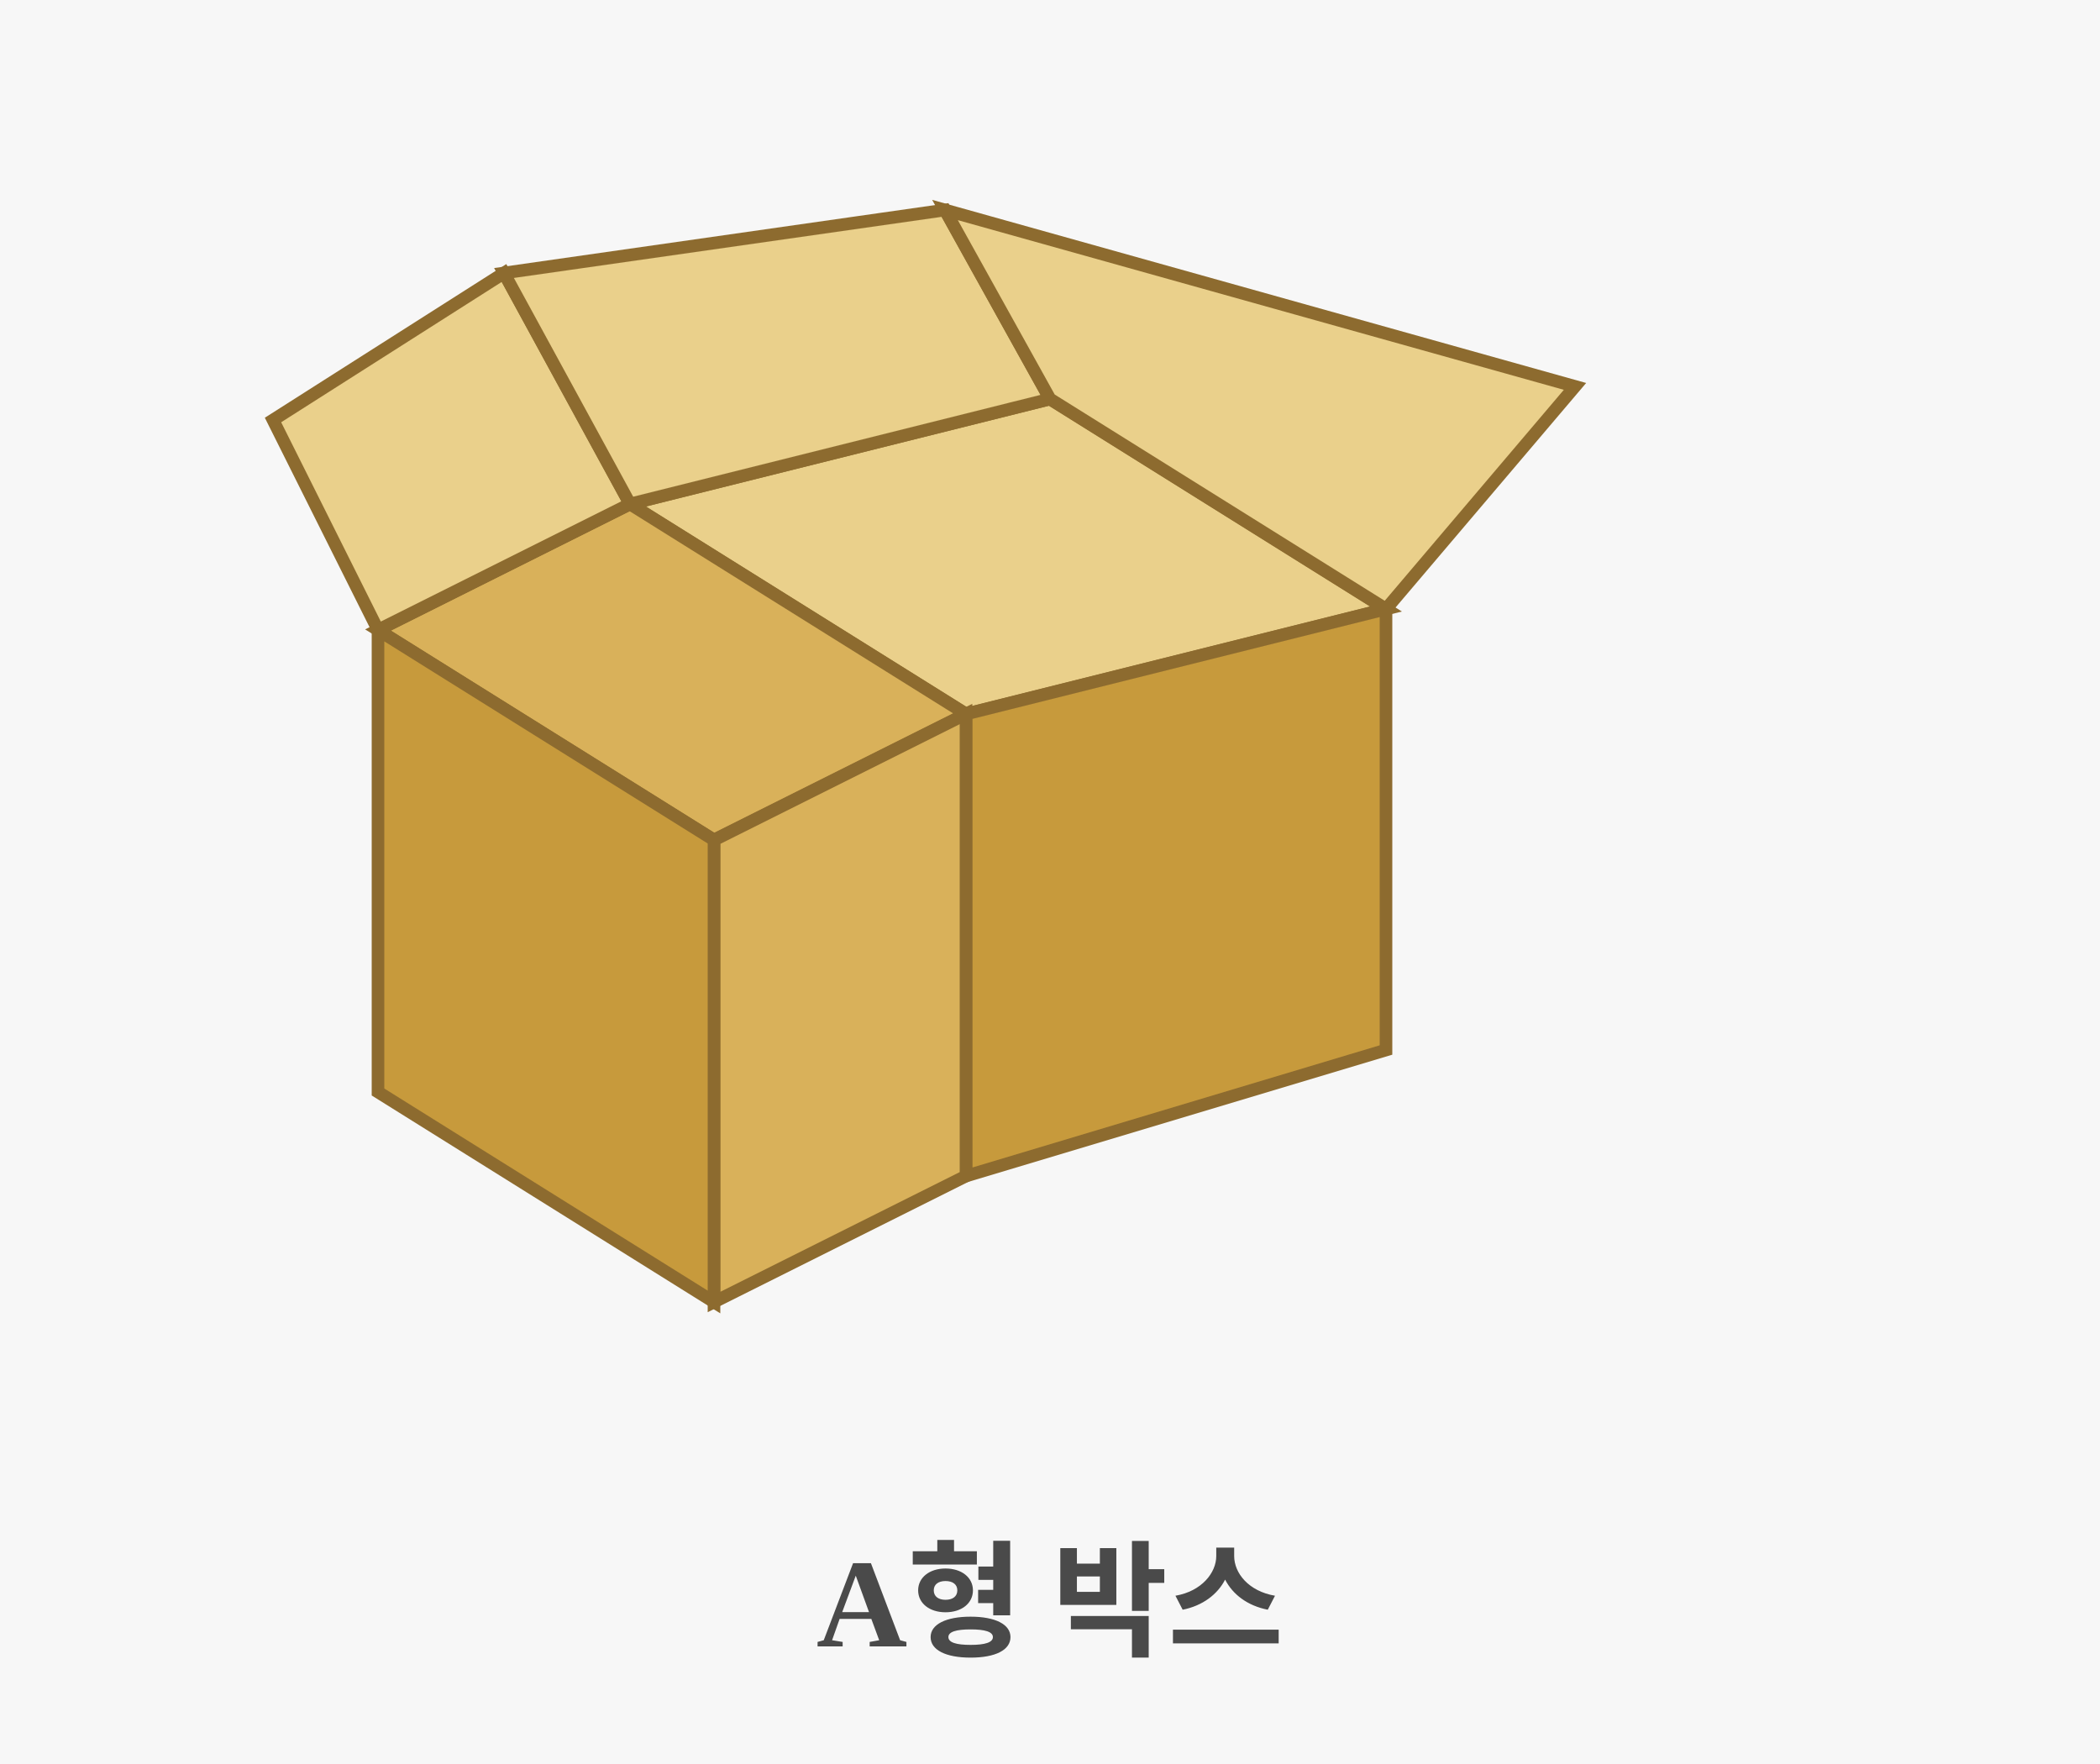
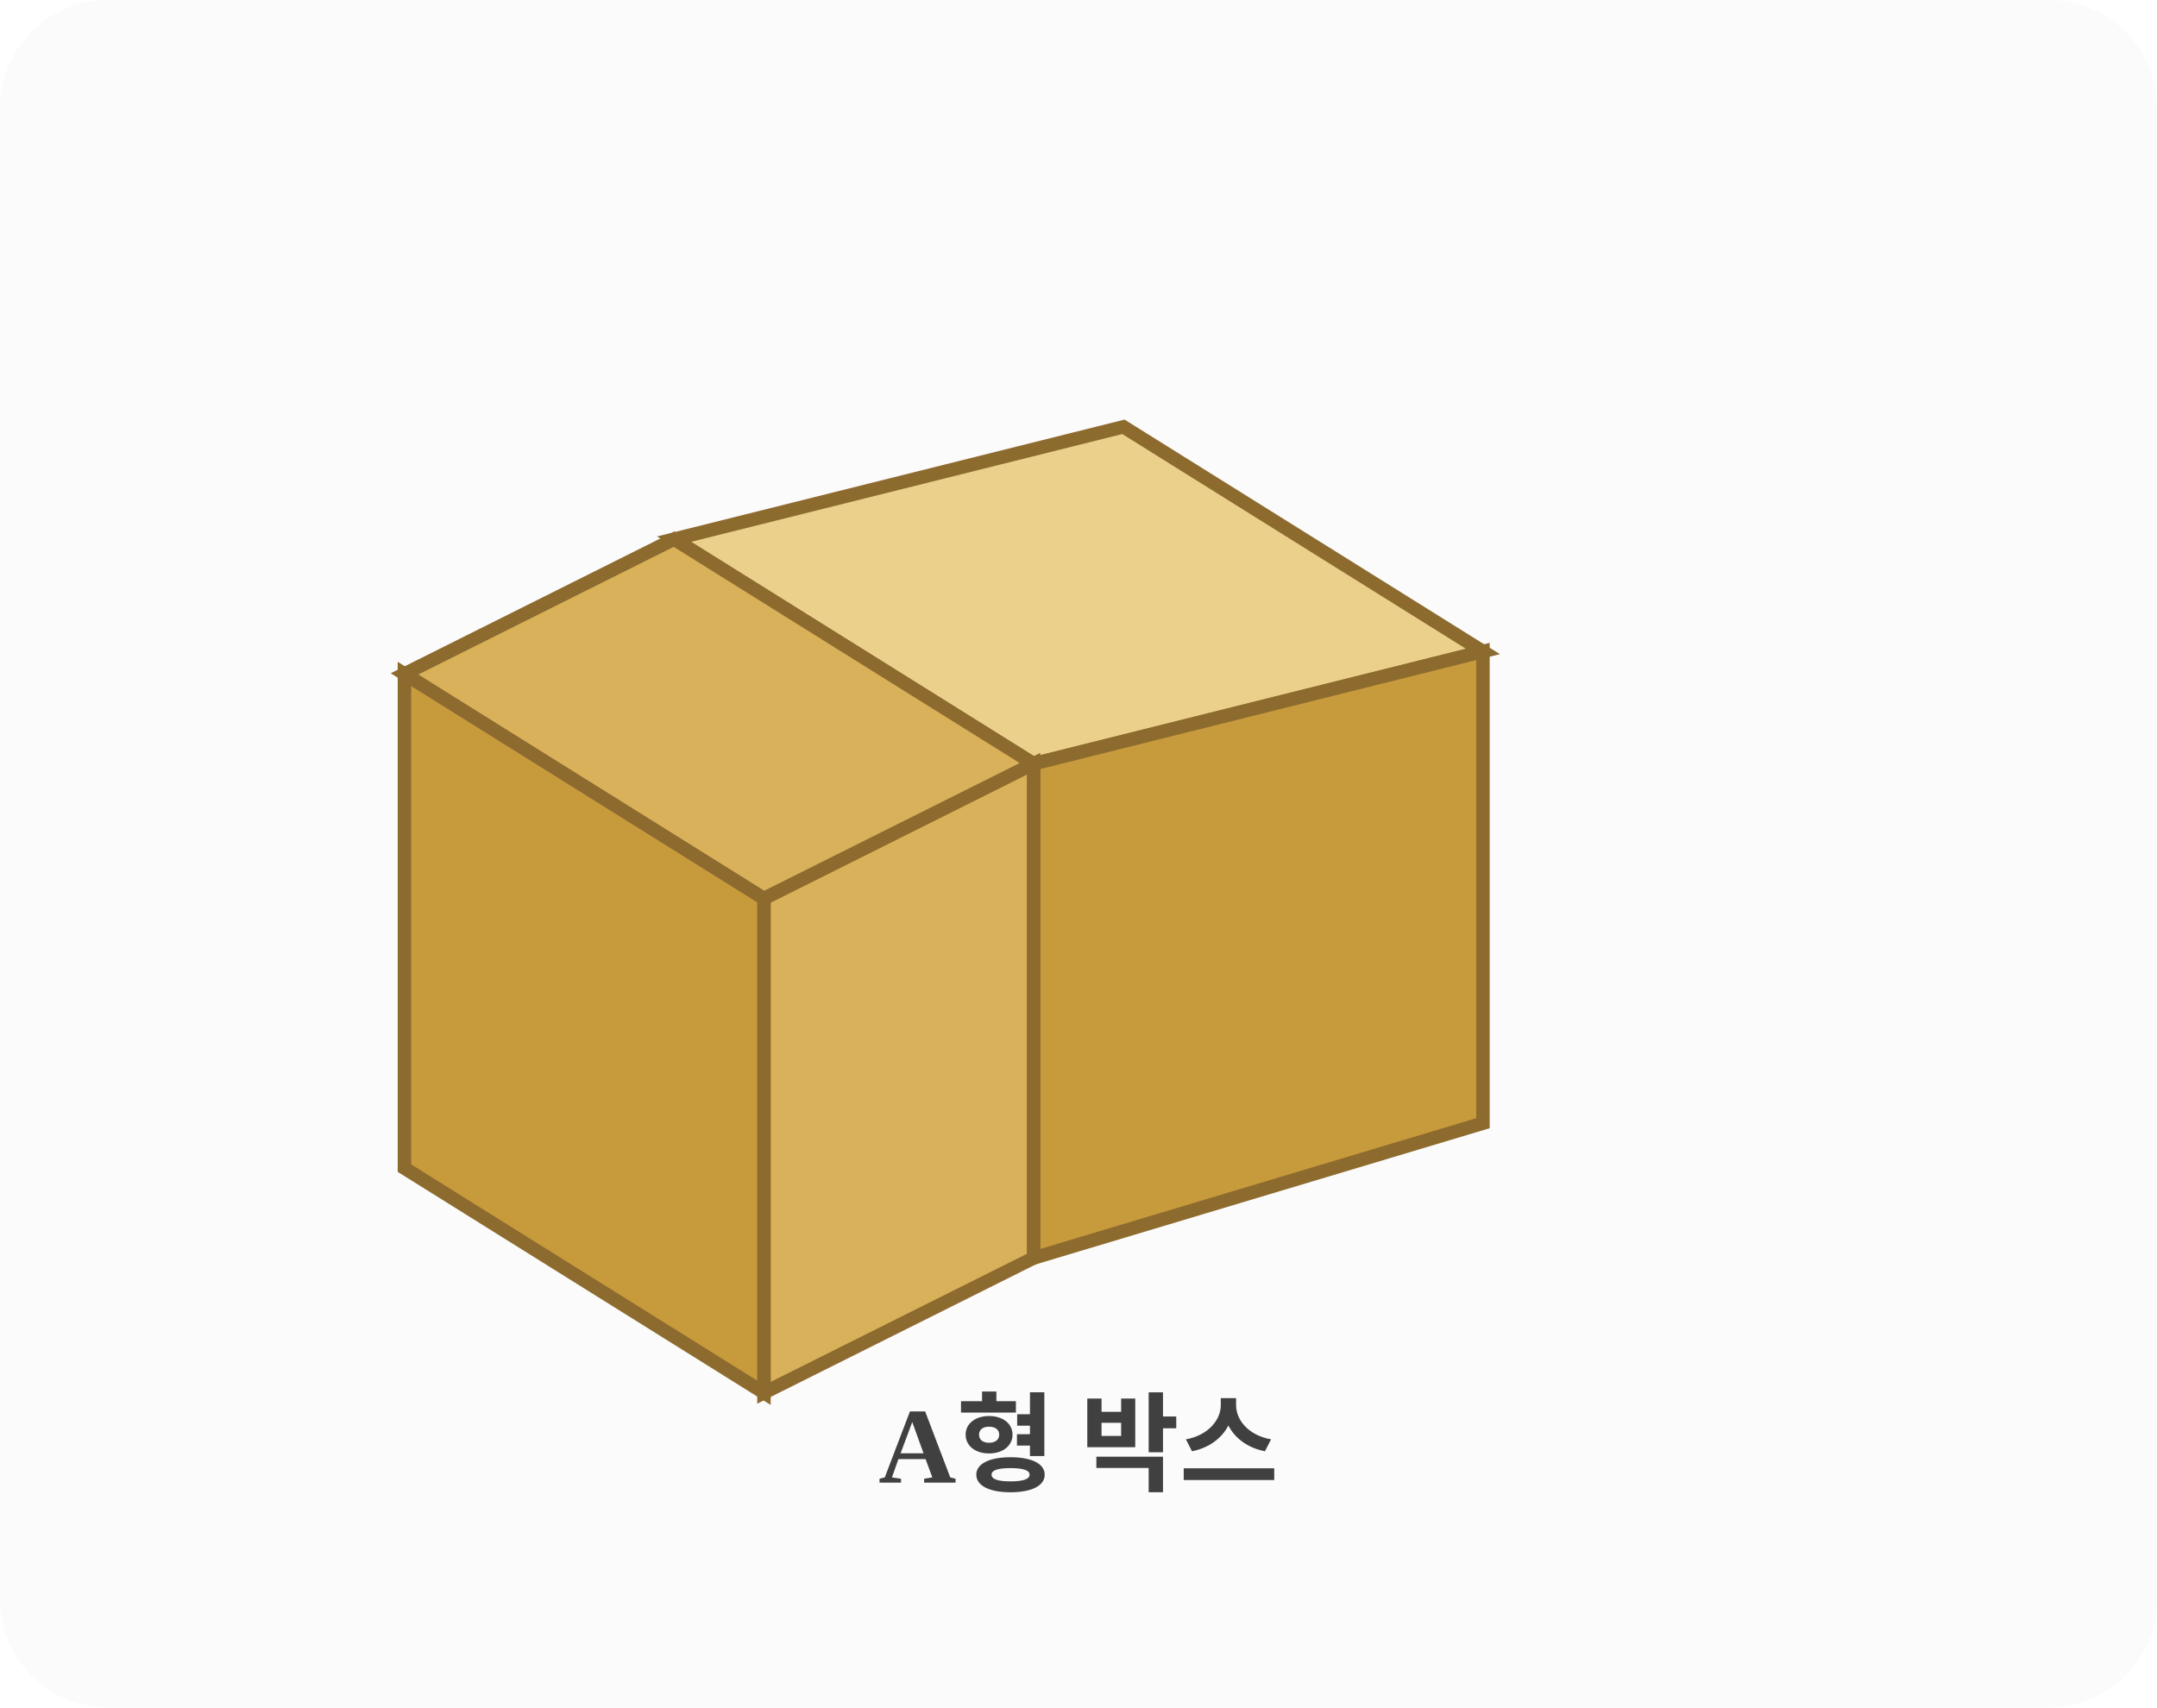
- <svg xmlns="http://www.w3.org/2000/svg" width="500" height="420" viewBox="0 0 500 420">
-   <rect width="500" height="420" fill="#f7f7f7" />
+ <svg xmlns="http://www.w3.org/2000/svg" width="480" height="380" viewBox="0 0 480 380">
+   <rect width="480" height="380" rx="24" fill="#fbfbfb" />
  <polygon points="150,120 250,95 330,145 230,170" fill="#ead08b" stroke="#8d6b2f" stroke-width="3" />
  <polygon points="90,150 150,120 230,170 170,200" fill="#d9b15a" stroke="#8d6b2f" stroke-width="3" />
  <polygon points="230,170 330,145 330,250 230,280" fill="#c79a3c" stroke="#8d6b2f" stroke-width="3" />
  <polygon points="170,200 230,170 230,280 170,310" fill="#d9b15a" stroke="#8d6b2f" stroke-width="3" />
  <polygon points="90,150 170,200 170,310 90,260" fill="#c79a3c" stroke="#8d6b2f" stroke-width="3" />
-   <polygon points="90,150 150,120 120,65 65,100" fill="#ead08b" stroke="#8d6b2f" stroke-width="3" />
-   <polygon points="150,120 250,95 225,50 120,65" fill="#ead08b" stroke="#8d6b2f" stroke-width="3" />
-   <polygon points="250,95 330,145 375,92 225,50" fill="#ead08b" stroke="#8d6b2f" stroke-width="3" />
-   <text x="250" y="392" text-anchor="middle" font-size="30" font-weight="700" fill="#4a4a4a">A형 박스</text>
+   <text x="240" y="330" text-anchor="middle" font-size="24" font-weight="800" fill="#404040">A형 박스</text>
</svg>
